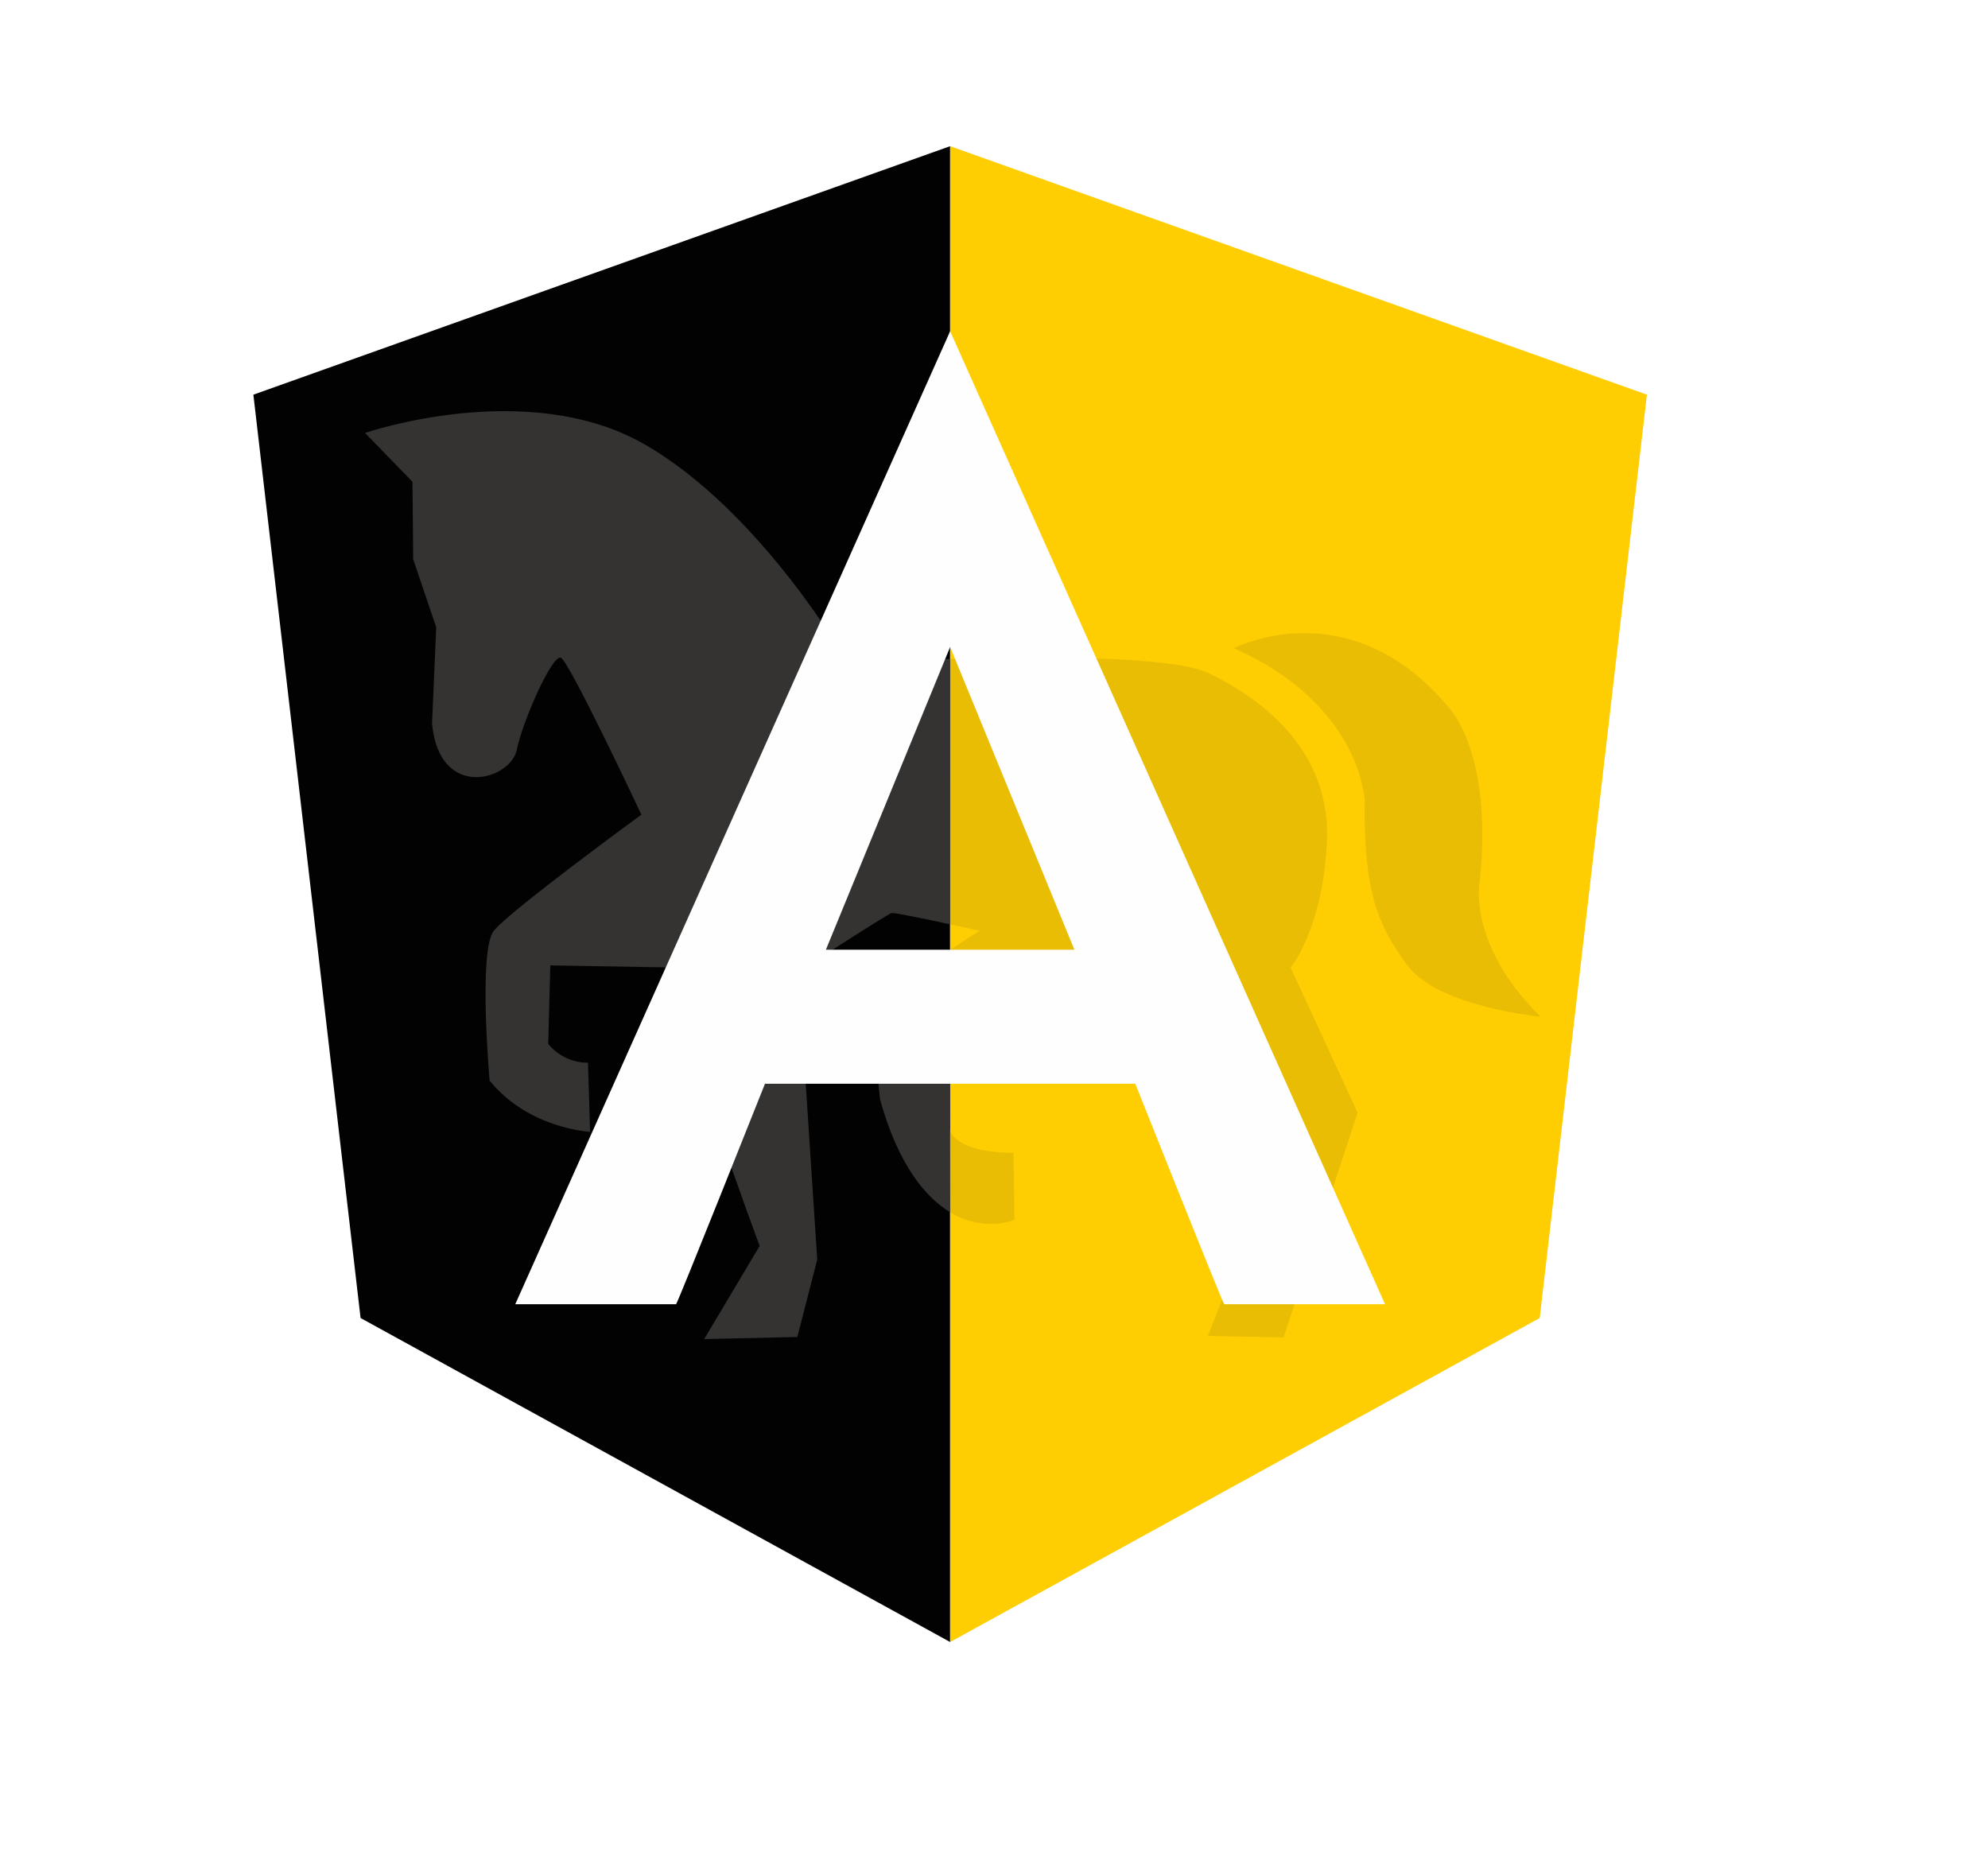
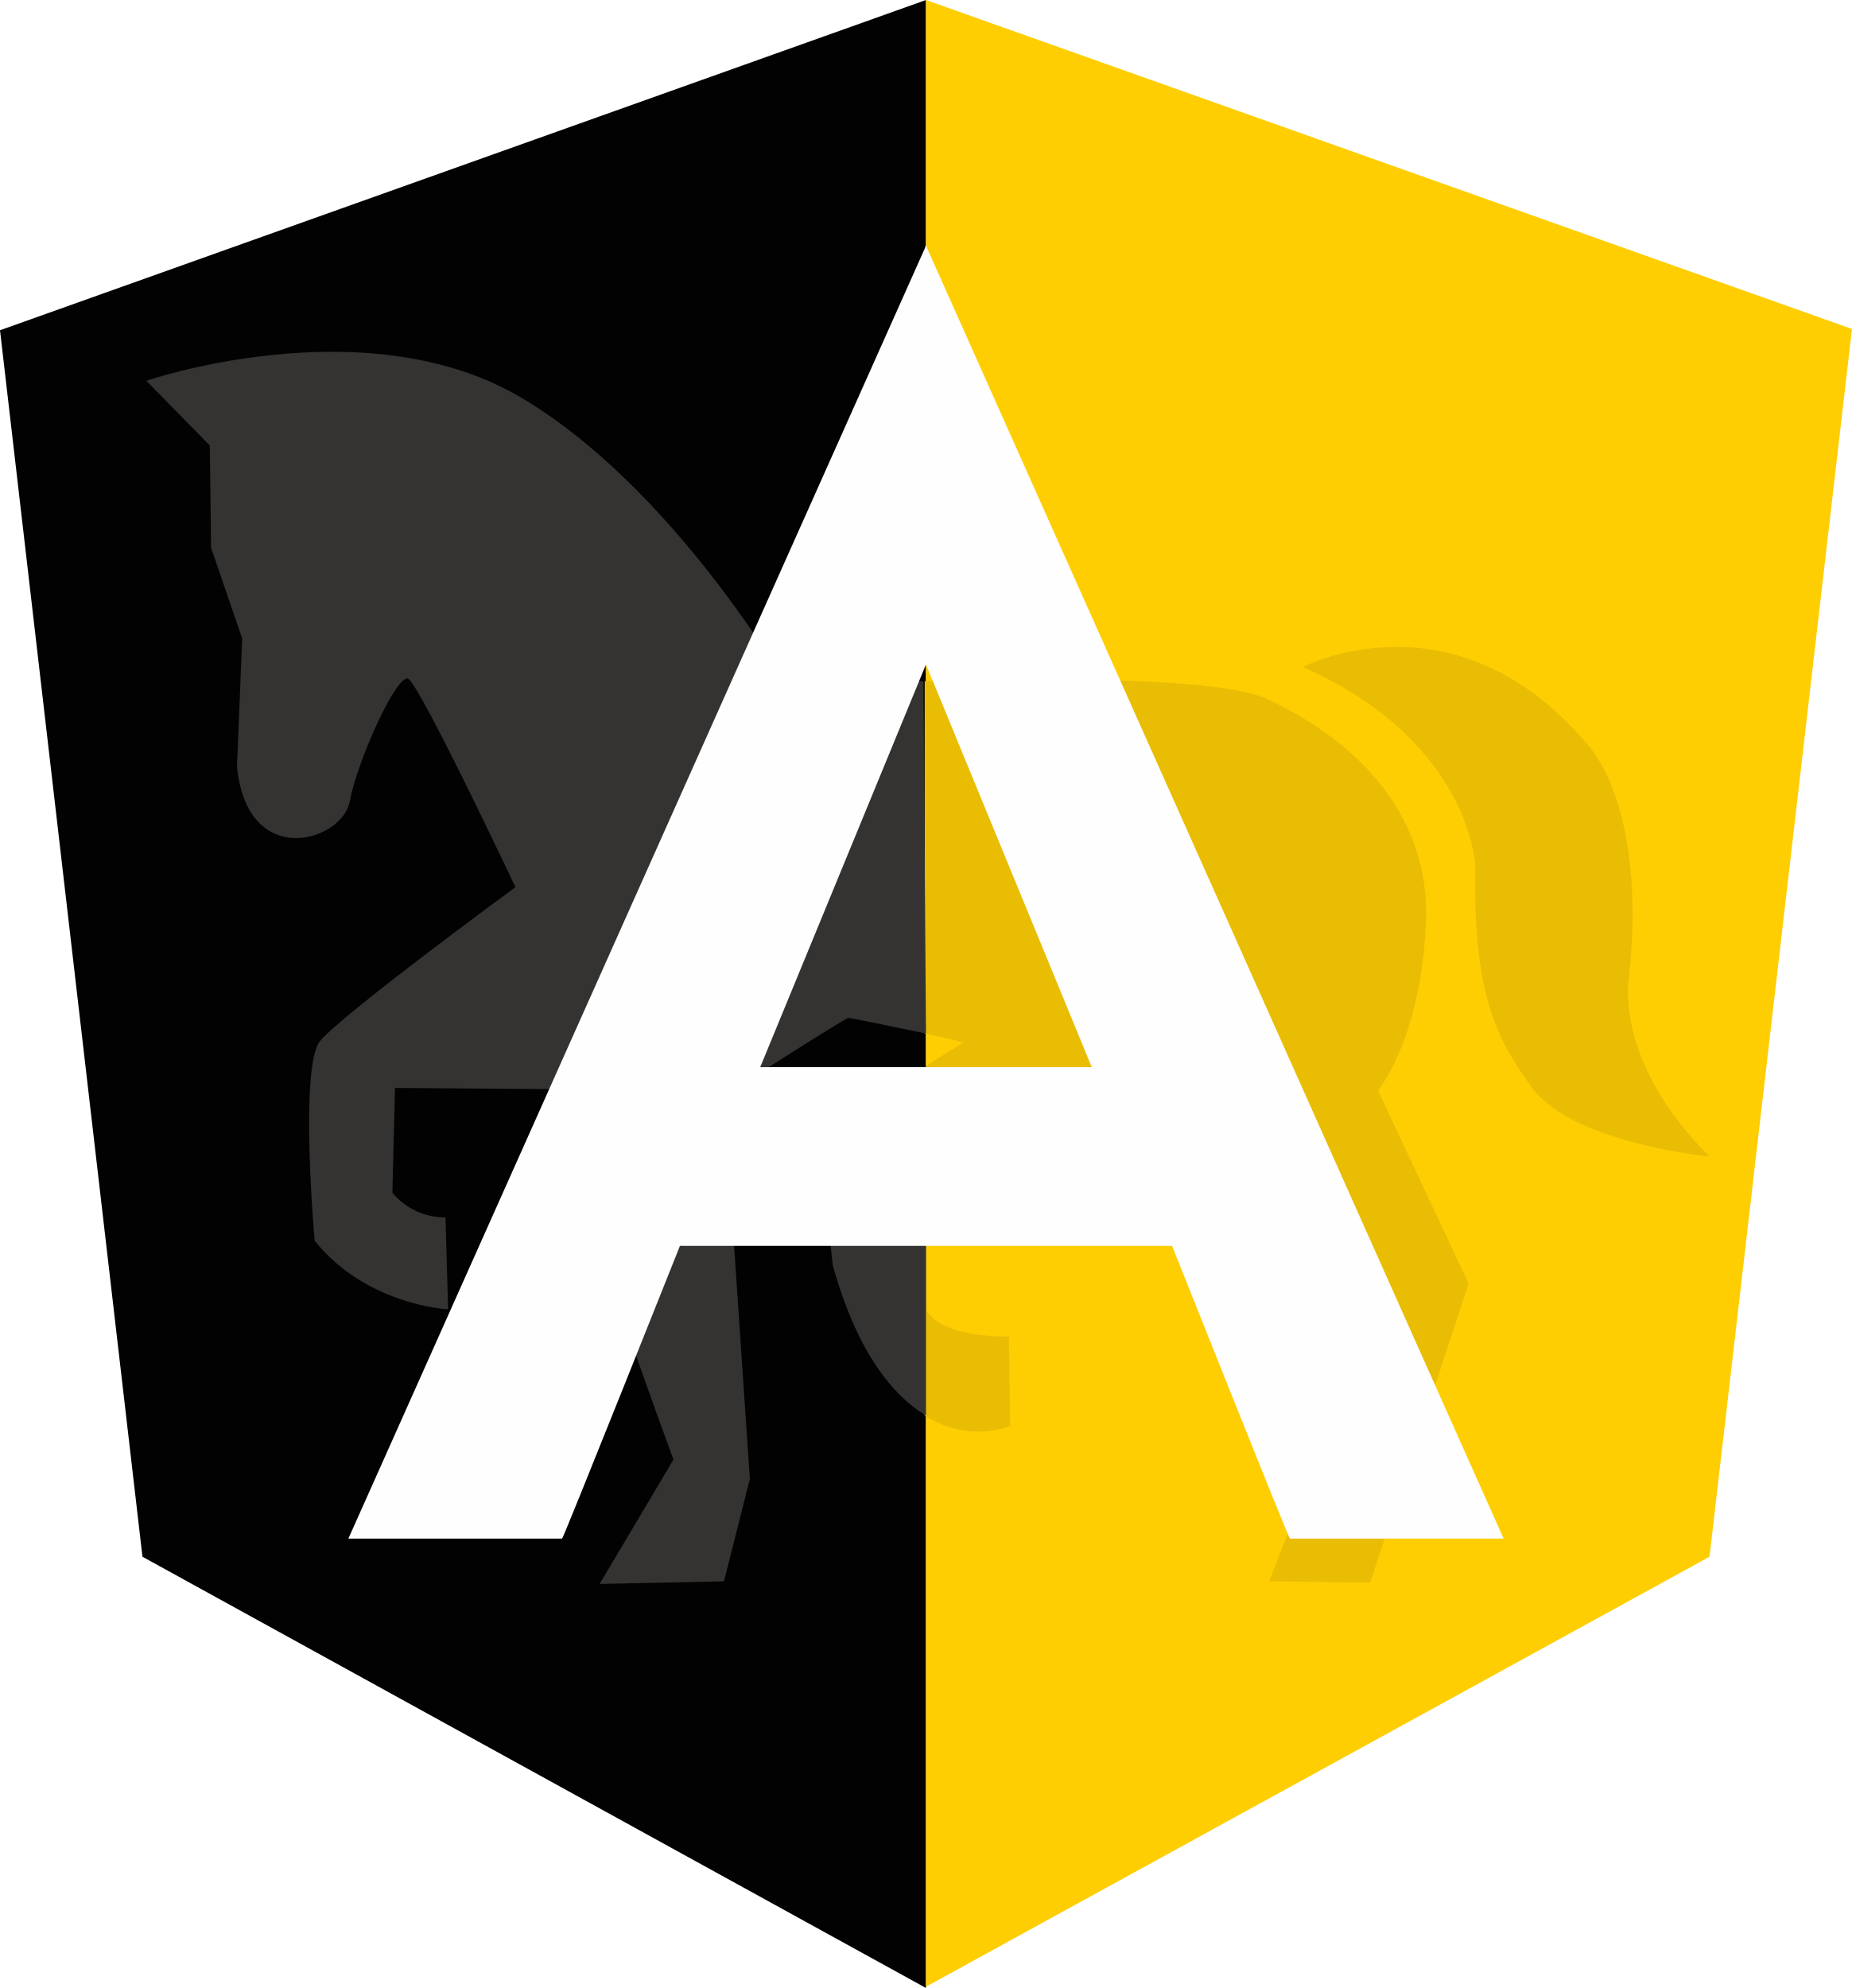
- <svg xmlns="http://www.w3.org/2000/svg" width="204px" height="190px" viewBox="0 0 204 190" version="1.1">
-   <defs />
-   <g id="angular-logo" stroke="none" stroke-width="1" fill="none" fill-rule="evenodd">
-     <g id="Group-18" transform="translate(26, 15)">
-       <polygon id="Fill-1" fill="#020203" points="0 25.5 11 120.25 71.5 153.5 71.5 0" />
-       <polygon id="Fill-2" fill="#FECE03" points="71.5 153.5 132 120.25 143 25.5 71.5 0.001" />
-       <g id="Group-17" transform="translate(11, 18.5)">
-         <path d="M60.448,82.474 C60.448,82.474 60.98,84.794 66.996,84.794 L67.103,91.668 C67.103,91.668 63.989,93.023 60.5,90.899" id="Fill-3" fill="#E9BD04" />
-         <path d="M60.395,82.43 L60.494,74.507 C60.354,74.532 60.209,74.571 60.073,74.589 L60.395,82.43 Z" id="Fill-5" fill="#BE9A08" />
-         <path d="M95.436,65.781 C95.436,65.781 98.73,61.914 99.16,52.892 C99.589,43.868 93.001,38.426 86.986,35.562 C83.34,33.827 70.018,33.849 60.499,34.117 L60.499,61.352 C62.084,61.697 63.534,62.022 63.534,62.022 C63.534,62.022 62.141,62.87 60.501,63.965 L60.518,74.507 C66.194,73.474 74.168,66.534 74.168,66.534 C77.605,76.522 94.684,83.719 94.684,83.719 L86.95,103.591 L94.719,103.734 L102.31,80.677 L95.436,65.781 Z" id="Fill-7" fill="#E9BD04" />
-         <path d="M60.494,61.351 C57.975,60.804 54.746,60.131 54.487,60.196 C54.057,60.304 44.928,66.211 44.928,66.211 L46.861,95.75 L44.82,103.698 L35.261,103.913 L40.953,94.353 C40.953,94.353 32.038,70.4 32.038,65.782 L19.471,65.567 L19.256,73.622 C19.256,73.622 20.652,75.556 23.338,75.556 L23.553,82.645 C23.553,82.645 17.215,82.323 13.241,77.382 C13.241,77.382 12.059,64.063 13.671,62.022 C15.281,59.981 28.815,50.099 28.815,50.099 C28.815,50.099 21.404,34.309 20.545,33.987 C19.685,33.665 16.678,40.325 16.033,43.439 C15.389,46.555 8.085,48.703 7.333,40.754 L7.763,30.872 L5.399,23.891 L5.328,15.942 L0.459,10.929 C0.459,10.929 17.072,5.201 29.102,12.075 C41.133,18.949 50.012,34.56 50.012,34.56 C50.012,34.56 54.313,34.292 60.498,34.117" id="Fill-9" fill="#343332" />
-         <path d="M60.5,90.899 C58.015,89.386 55.183,86.107 53.306,79.315 C53.306,79.315 52.339,70.293 52.769,69.541 C53.044,69.06 57.415,66.02 60.49,63.962" id="Fill-11" fill="#343332" />
-         <path d="M89.611,33.02 C89.611,33.02 101.334,26.916 111.523,38.928 C111.523,38.928 116.25,43.439 114.853,56.866 C114.853,56.866 113.457,63.311 121.084,70.83 C121.084,70.83 110.564,69.838 107.417,65.562 C104.393,61.455 102.914,58 103.042,48.687 C103.042,48.687 102.729,38.812 89.611,33.02" id="Fill-13" fill="#E9BD04" />
-         <path d="M60.625,63.958 L60.375,63.958 L47.75,63.958 L60.5,32.888 L73.25,63.958 L60.625,63.958 Z M60.625,0.768 L60.5,0.488 L60.375,0.768 L15.875,100.333 L32.375,100.333 C32.5,100.333 41.5,77.708 41.5,77.708 L60.375,77.708 L60.625,77.708 L79.5,77.708 C79.5,77.708 88.5,100.333 88.625,100.333 L105.125,100.333 L60.625,0.768 Z" id="Fill-15" fill="#FEFEFE" />
-       </g>
+ <svg xmlns="http://www.w3.org/2000/svg" viewBox="0 0 445.603 478.326">
+   <g>
+     <path d="M0,79.461l34.277,295.1L222.8,478.326V0Z" style="fill: #020203" />
+     <path d="M222.803,478.014,411.329,374.559,445.603,79.15,222.803,0Z" style="fill: #fece03" />
+     <g>
+       <path d="M222.491,314.418s1.558,7.167,20.255,7.167l.312,21.5s-9.66,4.363-20.566-2.493" style="fill: #e9bd04" />
+       <path d="M222.491,314.417l.311-24.617c-.312,0-.935.312-1.246.312Z" style="fill: #be9a08" />
+       <path d="M331.556,262.378s10.283-12.153,11.53-40.2-19.32-45.184-38.017-53.909c-11.219-5.296-52.978-5.296-82.578-4.361v84.759c4.986.935,9.348,2.181,9.348,2.181s-4.363,2.493-9.348,5.921v32.719c17.762-3.116,42.379-24.929,42.379-24.929,11.218,31.473,64.5,53.909,64.5,53.909l-23.994,62.011,24.306.312,23.683-71.983Z" style="fill: #e9bd04" />
+       <path d="M222.803,248.667c-7.79-1.558-17.762-3.739-18.7-3.739-1.246.312-29.915,18.7-29.915,18.7l6.232,92.237-6.229,24.617-29.915.623,17.762-29.915s-27.734-74.787-27.734-89.121l-39.263-.312-.623,25.241a16.508,16.508,0,0,0,12.776,5.921l.623,22.124s-19.632-.935-32.1-16.515c0,0-3.739-41.445,1.246-47.988,4.986-6.232,47.054-37.082,47.054-37.082s-23.055-48.926-25.859-50.176c-2.8-.935-12.153,19.632-14.023,29.6-1.87,9.66-24.617,16.515-27.11-8.414l1.246-30.85-7.478-21.806-.312-24.617L35.212,91.614s51.728-17.762,89.121,3.428c37.394,21.5,65.127,70.113,65.127,70.113s13.4-.935,32.719-1.246" style="fill: #343332" />
+       <path d="M222.802,340.593c-7.79-4.674-16.515-14.957-22.436-36.147,0,0-3.116-28.045-1.558-30.538.935-1.558,14.334-10.906,23.994-17.45" style="fill: #343332" />
+       <path d="M313.482,160.481s36.459-19.008,68.243,18.385c0,0,14.646,14.023,10.283,55.779,0,0-4.363,19.943,19.32,43.626,0,0-32.719-3.116-42.691-16.515-9.348-12.776-14.023-23.683-13.711-52.663.312,0-.623-30.538-41.445-48.612" style="fill: #e9bd04" />
+       <path d="M223.115,256.769h-40.2l39.886-96.912,39.886,96.912Zm0-196.939-.312-.935-.312.935L83.824,370.195H135.24c.312,0,28.357-70.425,28.357-70.425H282.01s28.045,70.425,28.357,70.425h51.416Z" style="fill: #fefefe" />
    </g>
  </g>
</svg>
